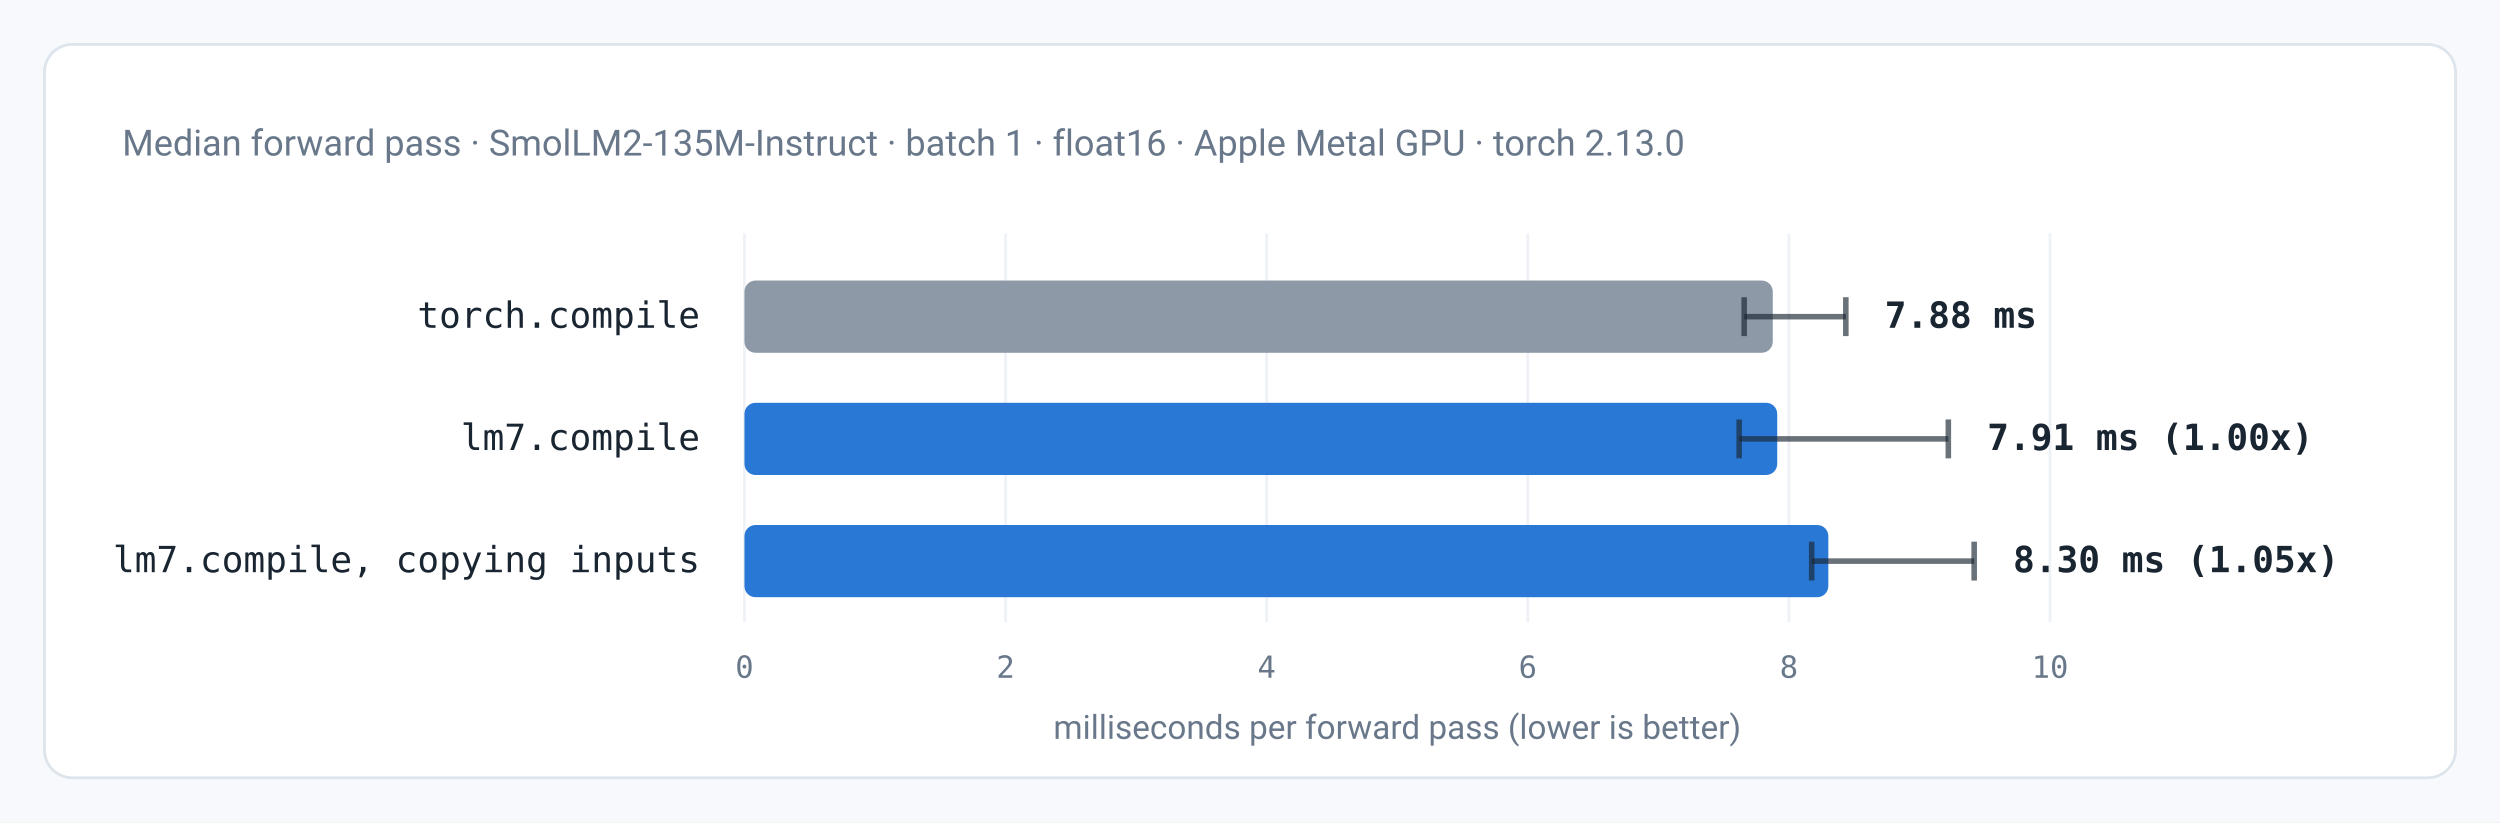
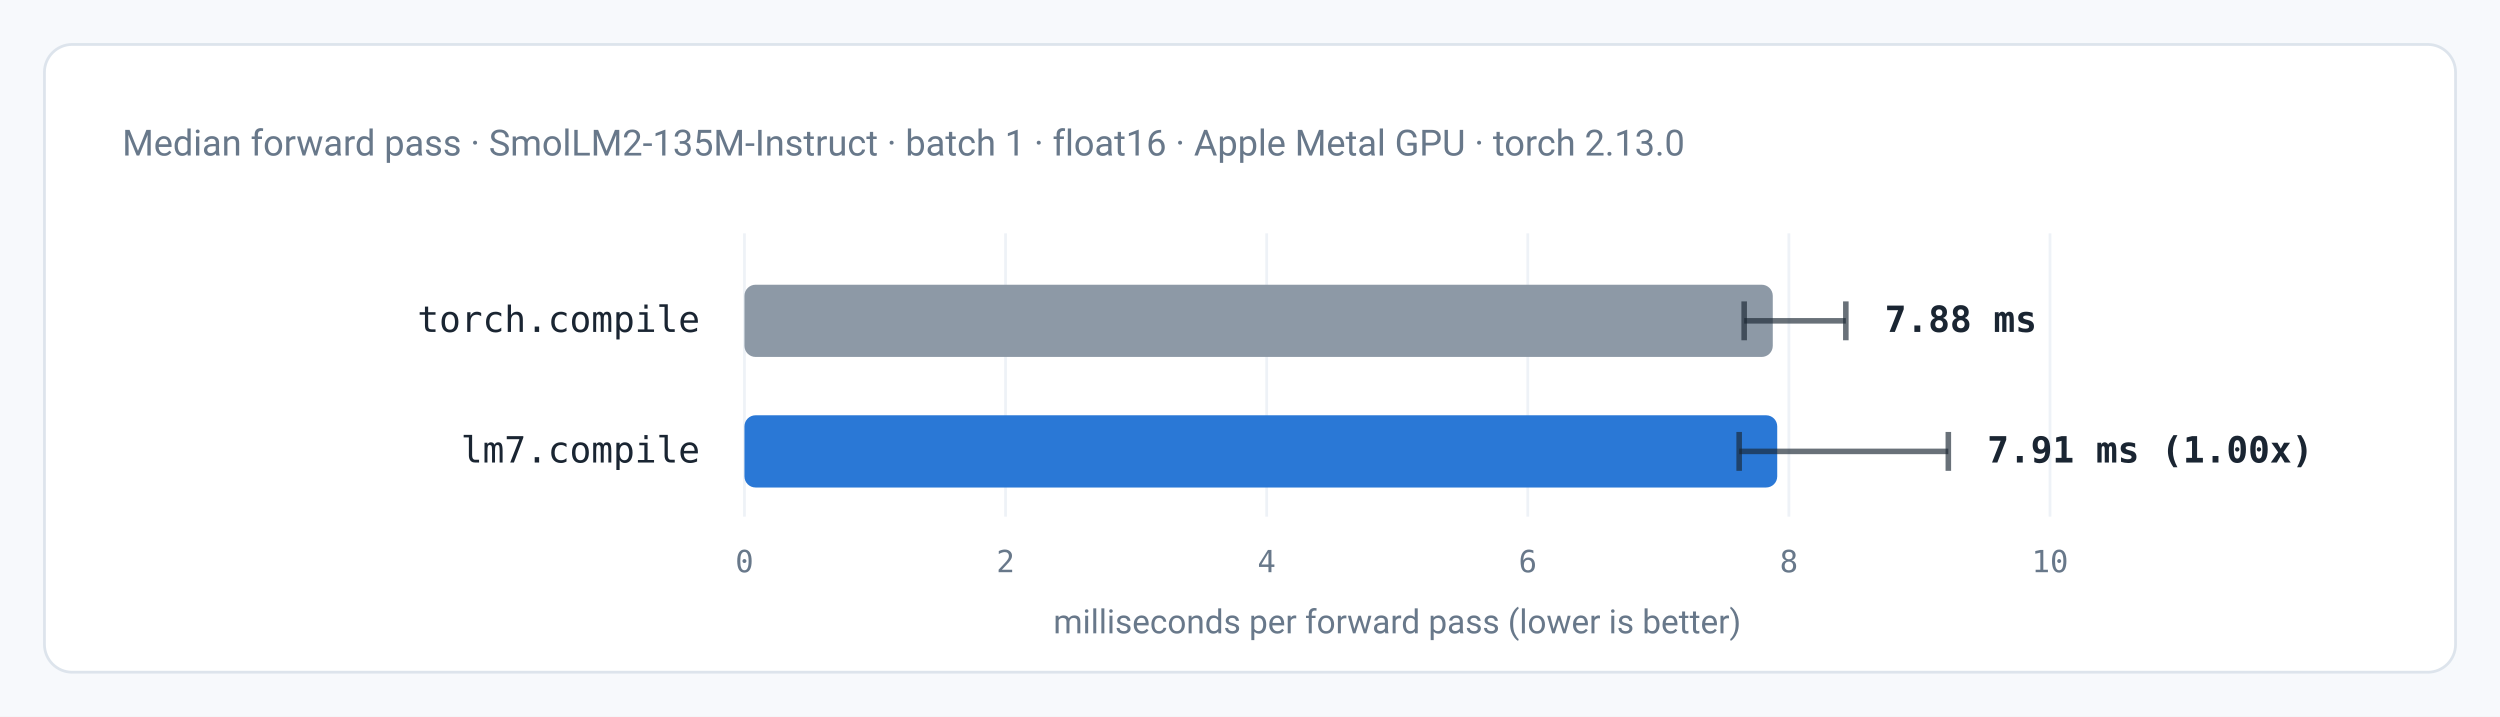
- <svg xmlns="http://www.w3.org/2000/svg" width="900" height="296" viewBox="0 0 900 296" role="img" aria-label="Bar chart of median forward-pass latency: torch.compile called directly at 7.88 milliseconds, and the same model through lm7.compile at 7.91 and 8.30 milliseconds, with the spread across runs wider than the gaps between them">
-   <rect width="900" height="296" fill="#f7f9fc" />
-   <rect x="16" y="16" width="868" height="264" rx="10" fill="#ffffff" stroke="#dde4ec" />
+ <svg xmlns="http://www.w3.org/2000/svg" width="900" height="258" viewBox="0 0 900 258" role="img" aria-label="Bar chart of median forward-pass latency: torch.compile called directly at 7.88 milliseconds, and the same model through lm7.compile at 7.91 milliseconds, with the spread across runs wider than the gap between them">
+   <rect width="900" height="258" fill="#f7f9fc" />
+   <rect x="16" y="16" width="868" height="226" rx="10" fill="#ffffff" stroke="#dde4ec" />
  <text x="44.0" y="56.0" font-family="ui-sans-serif, -apple-system, BlinkMacSystemFont, 'Segoe UI', Roboto, Helvetica, Arial, sans-serif" font-size="13" font-weight="400" fill="#68788a" text-anchor="start">Median forward pass · SmolLM2-135M-Instruct · batch 1 · float16 · Apple Metal GPU · torch 2.13.0</text>
-   <line x1="268.0" y1="84" x2="268.0" y2="224" stroke="#eef2f7" stroke-width="1" />
-   <text x="268.0" y="244.0" font-family="ui-monospace, SFMono-Regular, Menlo, Consolas, monospace" font-size="11" font-weight="400" fill="#68788a" text-anchor="middle">0</text>
-   <line x1="362.0" y1="84" x2="362.0" y2="224" stroke="#eef2f7" stroke-width="1" />
-   <text x="362.0" y="244.0" font-family="ui-monospace, SFMono-Regular, Menlo, Consolas, monospace" font-size="11" font-weight="400" fill="#68788a" text-anchor="middle">2</text>
-   <line x1="456.0" y1="84" x2="456.0" y2="224" stroke="#eef2f7" stroke-width="1" />
-   <text x="456.0" y="244.0" font-family="ui-monospace, SFMono-Regular, Menlo, Consolas, monospace" font-size="11" font-weight="400" fill="#68788a" text-anchor="middle">4</text>
-   <line x1="550.0" y1="84" x2="550.0" y2="224" stroke="#eef2f7" stroke-width="1" />
-   <text x="550.0" y="244.0" font-family="ui-monospace, SFMono-Regular, Menlo, Consolas, monospace" font-size="11" font-weight="400" fill="#68788a" text-anchor="middle">6</text>
-   <line x1="644.0" y1="84" x2="644.0" y2="224" stroke="#eef2f7" stroke-width="1" />
-   <text x="644.0" y="244.0" font-family="ui-monospace, SFMono-Regular, Menlo, Consolas, monospace" font-size="11" font-weight="400" fill="#68788a" text-anchor="middle">8</text>
-   <line x1="738.0" y1="84" x2="738.0" y2="224" stroke="#eef2f7" stroke-width="1" />
-   <text x="738.0" y="244.0" font-family="ui-monospace, SFMono-Regular, Menlo, Consolas, monospace" font-size="11" font-weight="400" fill="#68788a" text-anchor="middle">10</text>
-   <text x="503.0" y="266.0" font-family="ui-sans-serif, -apple-system, BlinkMacSystemFont, 'Segoe UI', Roboto, Helvetica, Arial, sans-serif" font-size="12" font-weight="400" fill="#68788a" text-anchor="middle">milliseconds per forward pass (lower is better)</text>
-   <text x="252.0" y="118.0" font-family="ui-monospace, SFMono-Regular, Menlo, Consolas, monospace" font-size="13" font-weight="500" fill="#1a2532" text-anchor="end">torch.compile</text>
-   <rect x="268" y="101.0" width="370.2" height="26" rx="4" fill="#8d99a6" />
-   <line x1="627.9" y1="114.0" x2="664.5" y2="114.0" stroke="#1a2532" stroke-width="2" stroke-opacity="0.65" />
-   <line x1="627.9" y1="107.0" x2="627.9" y2="121.0" stroke="#1a2532" stroke-width="2" stroke-opacity="0.65" />
-   <line x1="664.5" y1="107.0" x2="664.5" y2="121.0" stroke="#1a2532" stroke-width="2" stroke-opacity="0.65" />
-   <text x="678.5" y="118.0" font-family="ui-monospace, SFMono-Regular, Menlo, Consolas, monospace" font-size="13" font-weight="600" fill="#1a2532" text-anchor="start">7.88 ms</text>
-   <text x="252.0" y="162.0" font-family="ui-monospace, SFMono-Regular, Menlo, Consolas, monospace" font-size="13" font-weight="500" fill="#1a2532" text-anchor="end">lm7.compile</text>
-   <rect x="268" y="145.0" width="371.8" height="26" rx="4" fill="#2a78d6" />
-   <line x1="626.1" y1="158.0" x2="701.4" y2="158.0" stroke="#1a2532" stroke-width="2" stroke-opacity="0.65" />
-   <line x1="626.1" y1="151.0" x2="626.1" y2="165.0" stroke="#1a2532" stroke-width="2" stroke-opacity="0.65" />
-   <line x1="701.4" y1="151.0" x2="701.4" y2="165.0" stroke="#1a2532" stroke-width="2" stroke-opacity="0.65" />
-   <text x="715.4" y="162.0" font-family="ui-monospace, SFMono-Regular, Menlo, Consolas, monospace" font-size="13" font-weight="600" fill="#1a2532" text-anchor="start">7.91 ms  (1.00x)</text>
-   <text x="252.0" y="206.0" font-family="ui-monospace, SFMono-Regular, Menlo, Consolas, monospace" font-size="13" font-weight="500" fill="#1a2532" text-anchor="end">lm7.compile, copying inputs</text>
-   <rect x="268" y="189.0" width="390.2" height="26" rx="4" fill="#2a78d6" />
-   <line x1="652.2" y1="202.0" x2="710.7" y2="202.0" stroke="#1a2532" stroke-width="2" stroke-opacity="0.65" />
-   <line x1="652.2" y1="195.0" x2="652.2" y2="209.0" stroke="#1a2532" stroke-width="2" stroke-opacity="0.65" />
-   <line x1="710.7" y1="195.0" x2="710.7" y2="209.0" stroke="#1a2532" stroke-width="2" stroke-opacity="0.65" />
-   <text x="724.7" y="206.0" font-family="ui-monospace, SFMono-Regular, Menlo, Consolas, monospace" font-size="13" font-weight="600" fill="#1a2532" text-anchor="start">8.30 ms  (1.05x)</text>
+   <line x1="268.0" y1="84" x2="268.0" y2="186" stroke="#eef2f7" stroke-width="1" />
+   <text x="268.0" y="206.0" font-family="ui-monospace, SFMono-Regular, Menlo, Consolas, monospace" font-size="11" font-weight="400" fill="#68788a" text-anchor="middle">0</text>
+   <line x1="362.0" y1="84" x2="362.0" y2="186" stroke="#eef2f7" stroke-width="1" />
+   <text x="362.0" y="206.0" font-family="ui-monospace, SFMono-Regular, Menlo, Consolas, monospace" font-size="11" font-weight="400" fill="#68788a" text-anchor="middle">2</text>
+   <line x1="456.0" y1="84" x2="456.0" y2="186" stroke="#eef2f7" stroke-width="1" />
+   <text x="456.0" y="206.0" font-family="ui-monospace, SFMono-Regular, Menlo, Consolas, monospace" font-size="11" font-weight="400" fill="#68788a" text-anchor="middle">4</text>
+   <line x1="550.0" y1="84" x2="550.0" y2="186" stroke="#eef2f7" stroke-width="1" />
+   <text x="550.0" y="206.0" font-family="ui-monospace, SFMono-Regular, Menlo, Consolas, monospace" font-size="11" font-weight="400" fill="#68788a" text-anchor="middle">6</text>
+   <line x1="644.0" y1="84" x2="644.0" y2="186" stroke="#eef2f7" stroke-width="1" />
+   <text x="644.0" y="206.0" font-family="ui-monospace, SFMono-Regular, Menlo, Consolas, monospace" font-size="11" font-weight="400" fill="#68788a" text-anchor="middle">8</text>
+   <line x1="738.0" y1="84" x2="738.0" y2="186" stroke="#eef2f7" stroke-width="1" />
+   <text x="738.0" y="206.0" font-family="ui-monospace, SFMono-Regular, Menlo, Consolas, monospace" font-size="11" font-weight="400" fill="#68788a" text-anchor="middle">10</text>
+   <text x="503.0" y="228.0" font-family="ui-sans-serif, -apple-system, BlinkMacSystemFont, 'Segoe UI', Roboto, Helvetica, Arial, sans-serif" font-size="12" font-weight="400" fill="#68788a" text-anchor="middle">milliseconds per forward pass (lower is better)</text>
+   <text x="252.0" y="119.5" font-family="ui-monospace, SFMono-Regular, Menlo, Consolas, monospace" font-size="13" font-weight="500" fill="#1a2532" text-anchor="end">torch.compile</text>
+   <rect x="268" y="102.5" width="370.2" height="26" rx="4" fill="#8d99a6" />
+   <line x1="627.9" y1="115.5" x2="664.5" y2="115.5" stroke="#1a2532" stroke-width="2" stroke-opacity="0.65" />
+   <line x1="627.9" y1="108.5" x2="627.9" y2="122.5" stroke="#1a2532" stroke-width="2" stroke-opacity="0.65" />
+   <line x1="664.5" y1="108.5" x2="664.5" y2="122.5" stroke="#1a2532" stroke-width="2" stroke-opacity="0.65" />
+   <text x="678.5" y="119.5" font-family="ui-monospace, SFMono-Regular, Menlo, Consolas, monospace" font-size="13" font-weight="600" fill="#1a2532" text-anchor="start">7.88 ms</text>
+   <text x="252.0" y="166.5" font-family="ui-monospace, SFMono-Regular, Menlo, Consolas, monospace" font-size="13" font-weight="500" fill="#1a2532" text-anchor="end">lm7.compile</text>
+   <rect x="268" y="149.5" width="371.8" height="26" rx="4" fill="#2a78d6" />
+   <line x1="626.1" y1="162.5" x2="701.4" y2="162.5" stroke="#1a2532" stroke-width="2" stroke-opacity="0.65" />
+   <line x1="626.1" y1="155.5" x2="626.1" y2="169.5" stroke="#1a2532" stroke-width="2" stroke-opacity="0.65" />
+   <line x1="701.4" y1="155.5" x2="701.4" y2="169.5" stroke="#1a2532" stroke-width="2" stroke-opacity="0.65" />
+   <text x="715.4" y="166.5" font-family="ui-monospace, SFMono-Regular, Menlo, Consolas, monospace" font-size="13" font-weight="600" fill="#1a2532" text-anchor="start">7.91 ms  (1.00x)</text>
</svg>
